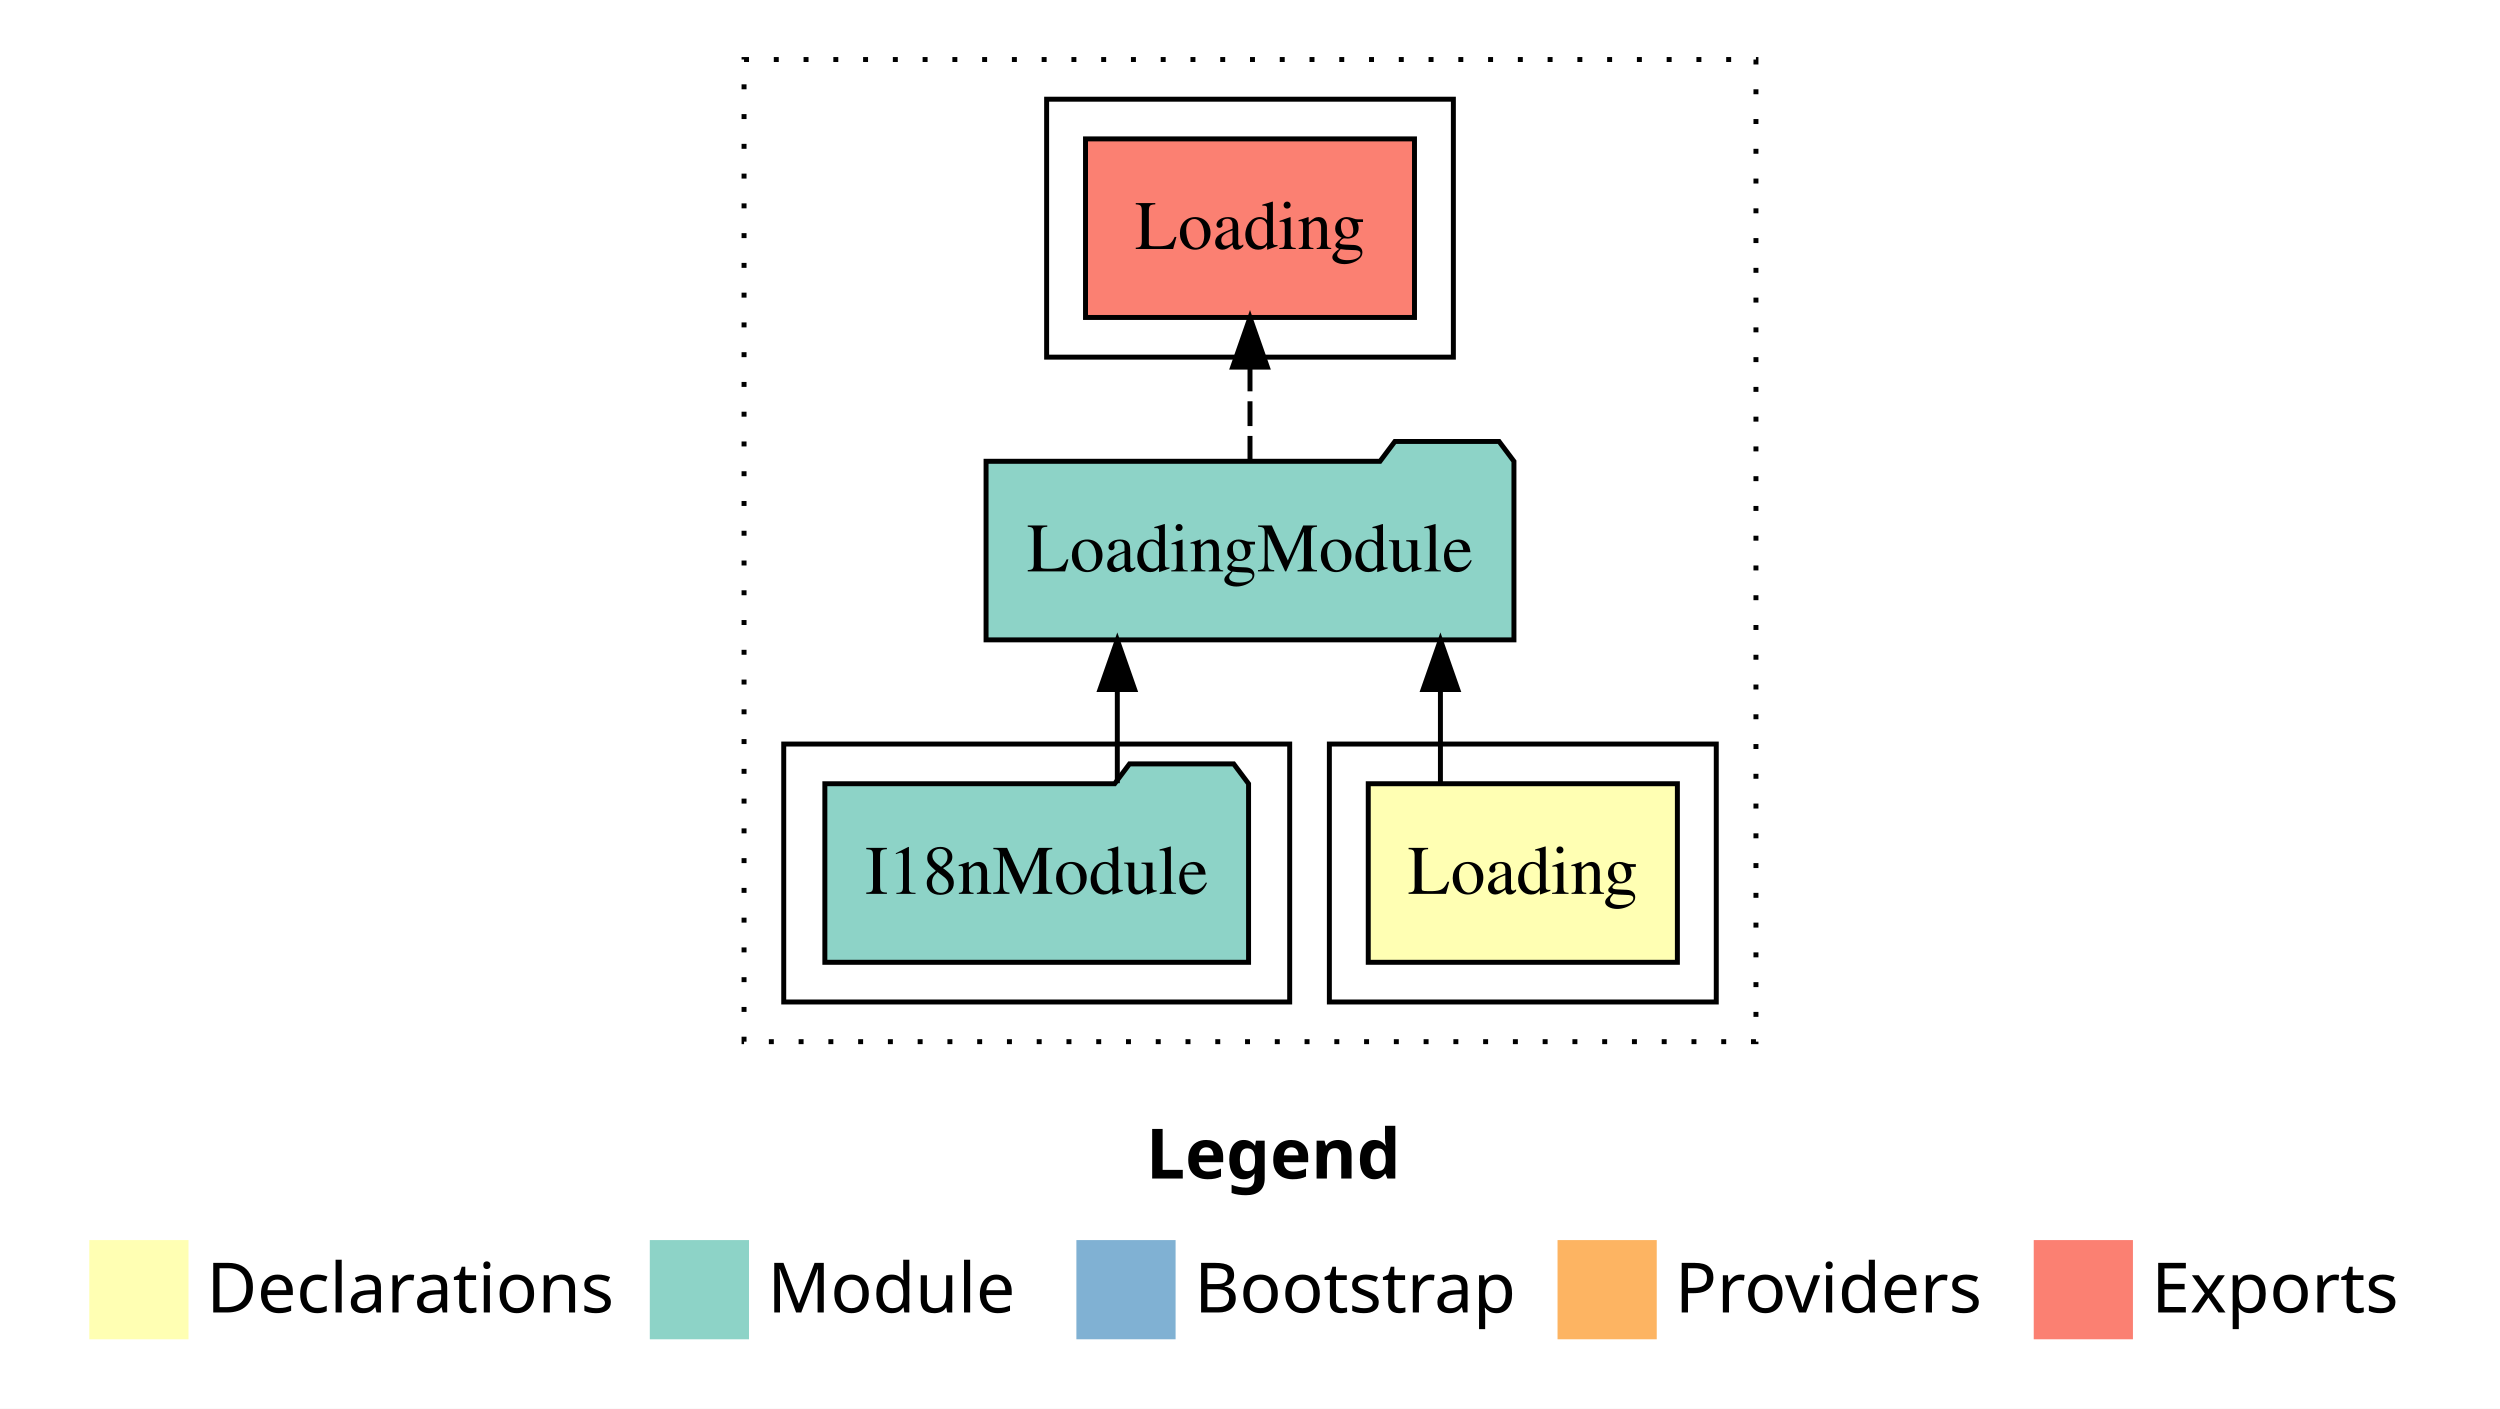
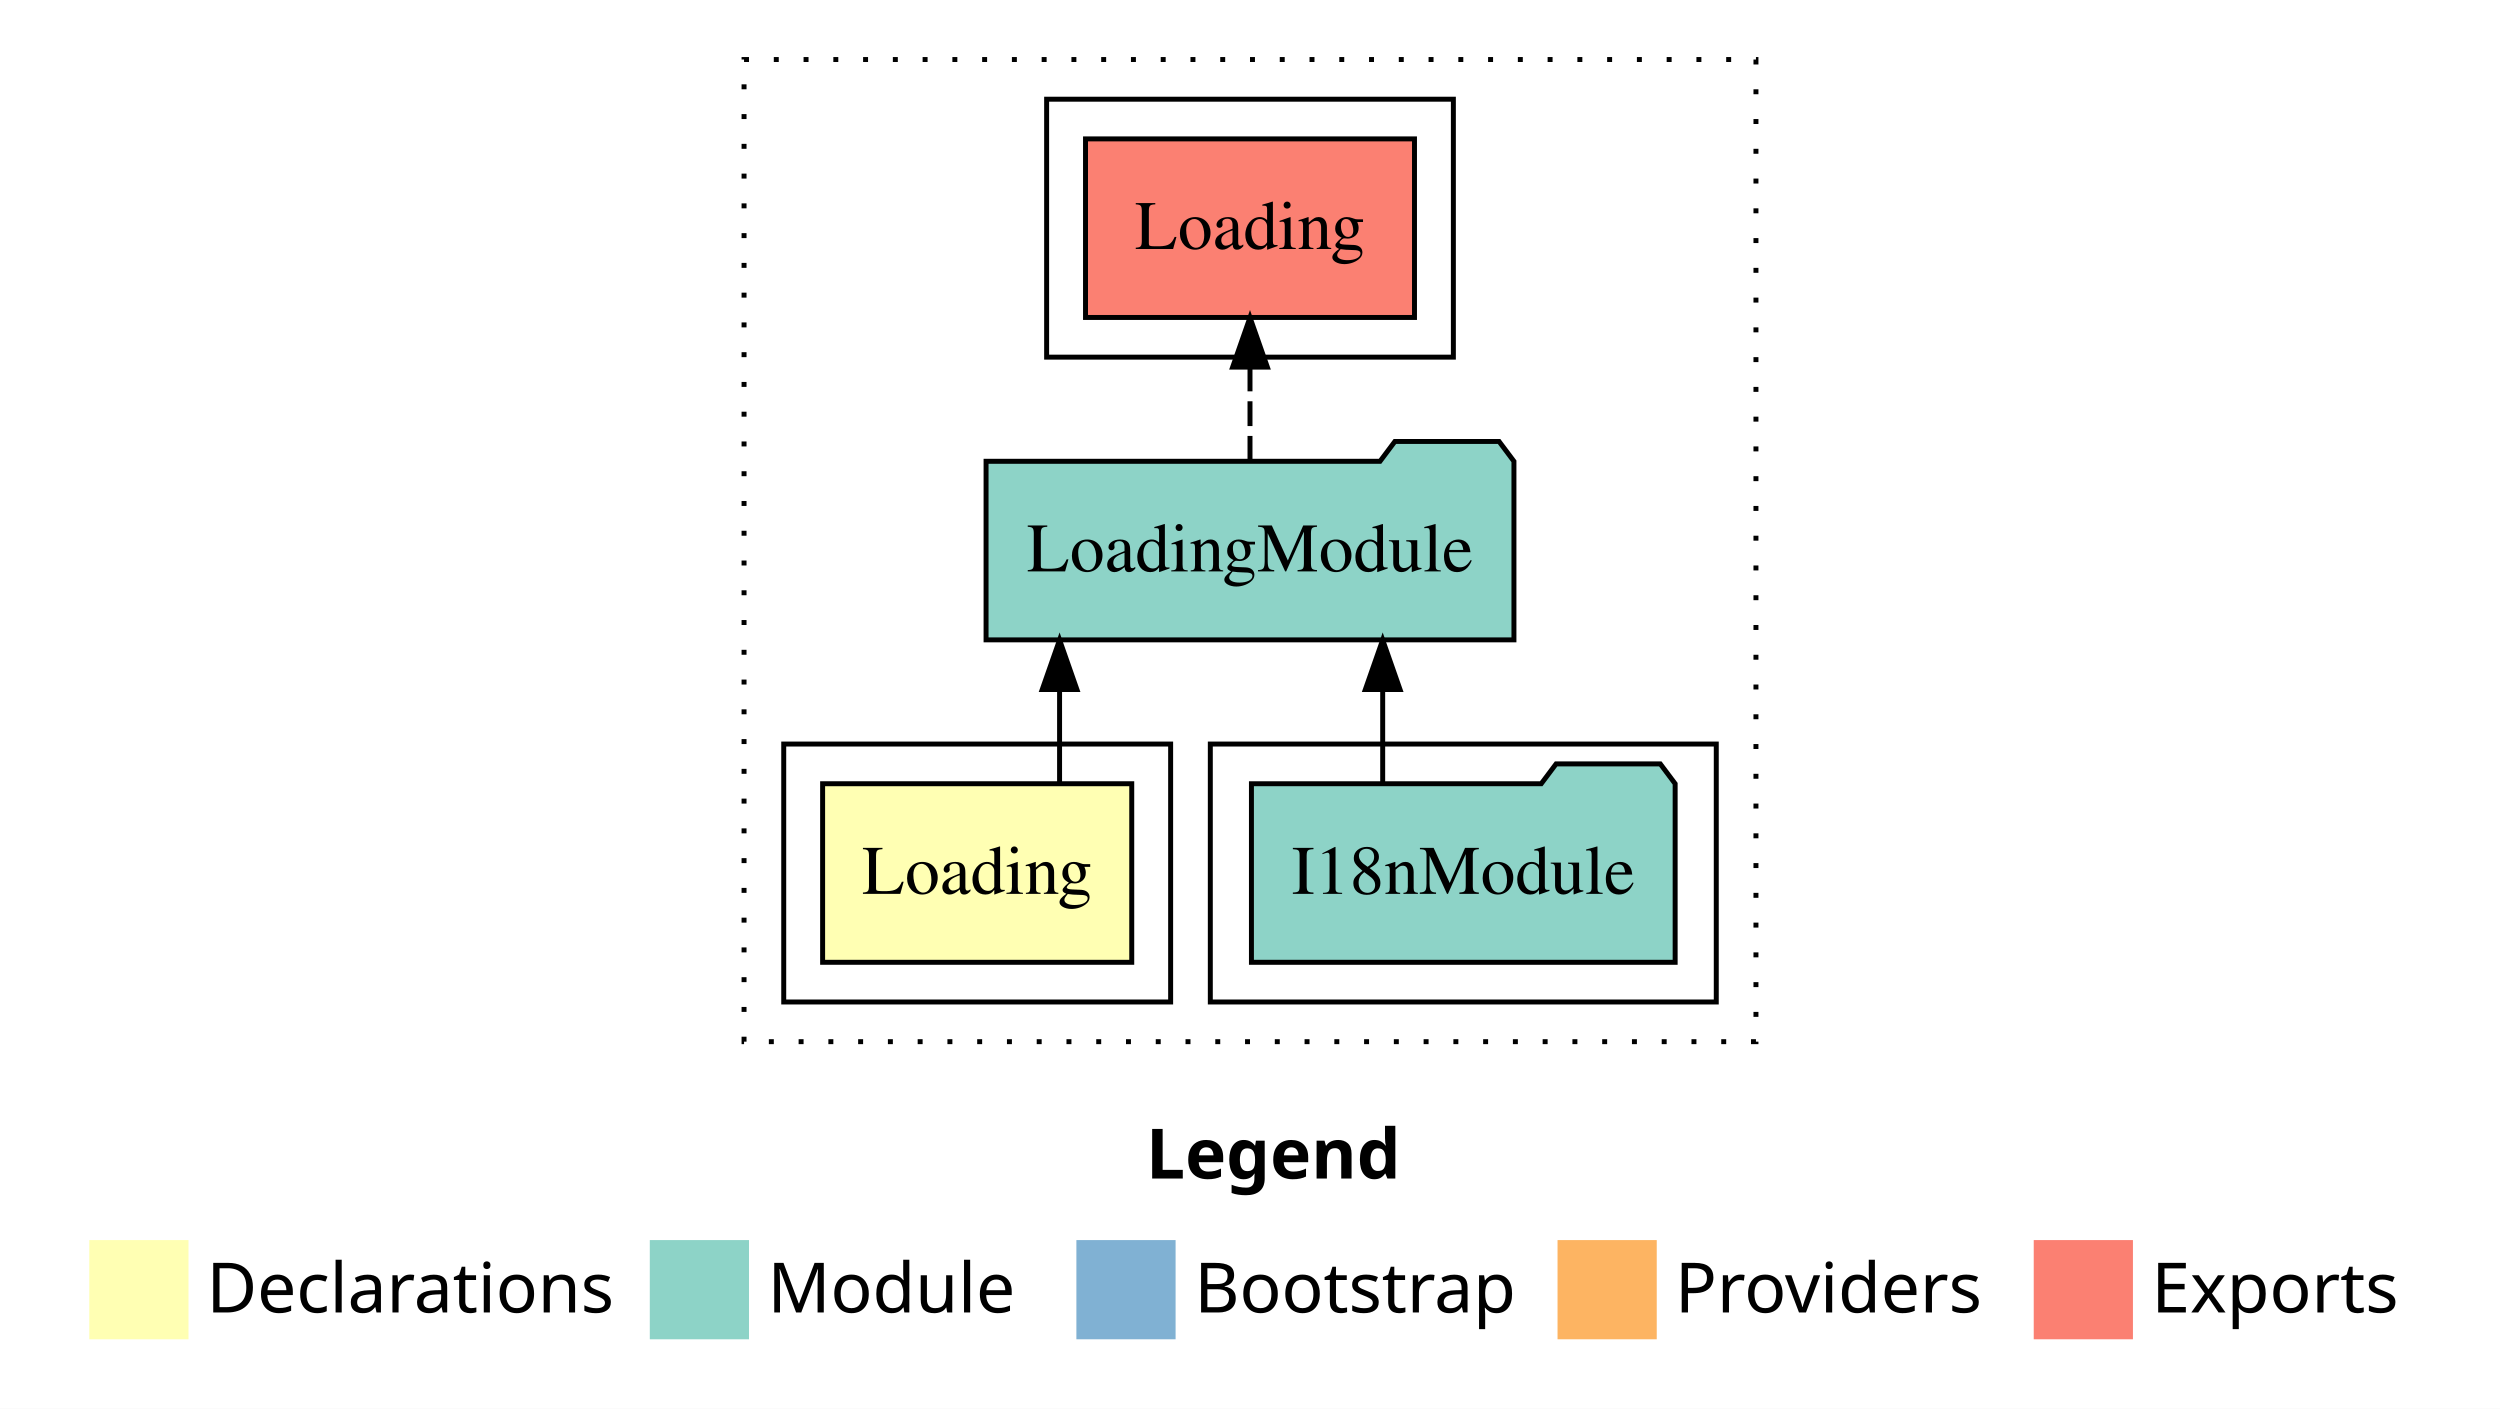
<svg xmlns="http://www.w3.org/2000/svg" width="504pt" height="284pt" viewBox="0.00 0.00 504.00 284.00">
  <g id="graph0" class="graph" transform="scale(1 1) rotate(0) translate(4 280)">
    <polygon fill="white" stroke="transparent" points="-4,4 -4,-280 500,-280 500,4 -4,4" />
    <text text-anchor="start" x="227.01" y="-42.4" font-family="Times-12" font-weight="bold" font-size="14.00">Legend</text>
    <polygon fill="#ffffb3" stroke="transparent" points="14,-10 14,-30 34,-30 34,-10 14,-10" />
    <text text-anchor="start" x="37.63" y="-15.4" font-family="Times-12" font-size="14.00">  Declarations</text>
    <polygon fill="#8dd3c7" stroke="transparent" points="127,-10 127,-30 147,-30 147,-10 127,-10" />
    <text text-anchor="start" x="150.73" y="-15.4" font-family="Times-12" font-size="14.00">  Module</text>
    <polygon fill="#80b1d3" stroke="transparent" points="213,-10 213,-30 233,-30 233,-10 213,-10" />
    <text text-anchor="start" x="236.78" y="-15.4" font-family="Times-12" font-size="14.00">  Bootstrap</text>
    <polygon fill="#fdb462" stroke="transparent" points="310,-10 310,-30 330,-30 330,-10 310,-10" />
    <text text-anchor="start" x="333.67" y="-15.4" font-family="Times-12" font-size="14.00">  Providers</text>
    <polygon fill="#fb8072" stroke="transparent" points="406,-10 406,-30 426,-30 426,-10 406,-10" />
    <text text-anchor="start" x="429.73" y="-15.4" font-family="Times-12" font-size="14.00">  Exports</text>
    <g id="clust1" class="cluster">
      <polygon fill="none" stroke="black" stroke-dasharray="1,5" points="146,-70 146,-268 350,-268 350,-70 146,-70" />
    </g>
+     <g id="clust4" class="cluster">
+       <polygon fill="none" stroke="black" points="240,-78 240,-130 342,-130 342,-78 240,-78" />
+     </g>
    <g id="clust2" class="cluster">
-       <polygon fill="none" stroke="black" points="264,-78 264,-130 342,-130 342,-78 264,-78" />
-     </g>
-     <g id="clust4" class="cluster">
-       <polygon fill="none" stroke="black" points="154,-78 154,-130 256,-130 256,-78 154,-78" />
+       <polygon fill="none" stroke="black" points="154,-78 154,-130 232,-130 232,-78 154,-78" />
    </g>
    <g id="clust5" class="cluster">
      <polygon fill="none" stroke="black" points="207,-208 207,-260 289,-260 289,-208 207,-208" />
    </g>
    <g id="node1" class="node">
-       <polygon fill="#ffffb3" stroke="black" points="334.16,-122 271.84,-122 271.84,-86 334.16,-86 334.16,-122" />
-       <text text-anchor="middle" x="303" y="-99.8" font-family="Times,serif" font-size="14.00">Loading</text>
+       <polygon fill="#ffffb3" stroke="black" points="224.16,-122 161.84,-122 161.84,-86 224.16,-86 224.16,-122" />
+       <text text-anchor="middle" x="193" y="-99.8" font-family="Times,serif" font-size="14.00">Loading</text>
    </g>
    <g id="node2" class="node">
      <polygon fill="#8dd3c7" stroke="black" points="301.21,-187 298.21,-191 277.21,-191 274.21,-187 194.79,-187 194.79,-151 301.21,-151 301.21,-187" />
      <text text-anchor="middle" x="248" y="-164.8" font-family="Times,serif" font-size="14.00">LoadingModule</text>
    </g>
    <g id="edge1" class="edge">
-       <path fill="none" stroke="black" d="M286.39,-122.11C286.39,-122.11 286.39,-140.99 286.39,-140.99" />
-       <polygon fill="black" stroke="black" points="282.89,-140.99 286.39,-150.99 289.89,-140.99 282.89,-140.99" />
+       <path fill="none" stroke="black" d="M209.61,-122.11C209.61,-122.11 209.61,-140.99 209.61,-140.99" />
+       <polygon fill="black" stroke="black" points="206.11,-140.99 209.61,-150.99 213.11,-140.99 206.11,-140.99" />
    </g>
    <g id="node4" class="node">
      <polygon fill="#fb8072" stroke="black" points="281.16,-252 214.84,-252 214.84,-216 281.16,-216 281.16,-252" />
      <text text-anchor="middle" x="248" y="-229.8" font-family="Times,serif" font-size="14.00">Loading </text>
    </g>
    <g id="edge3" class="edge">
      <path fill="none" stroke="black" stroke-dasharray="5,2" d="M248,-187.11C248,-187.11 248,-205.99 248,-205.99" />
      <polygon fill="black" stroke="black" points="244.5,-205.99 248,-215.99 251.5,-205.99 244.5,-205.99" />
    </g>
    <g id="node3" class="node">
-       <polygon fill="#8dd3c7" stroke="black" points="247.71,-122 244.71,-126 223.71,-126 220.71,-122 162.29,-122 162.29,-86 247.71,-86 247.71,-122" />
-       <text text-anchor="middle" x="205" y="-99.8" font-family="Times,serif" font-size="14.00">I18nModule</text>
+       <polygon fill="#8dd3c7" stroke="black" points="333.71,-122 330.71,-126 309.71,-126 306.71,-122 248.29,-122 248.29,-86 333.71,-86 333.71,-122" />
+       <text text-anchor="middle" x="291" y="-99.8" font-family="Times,serif" font-size="14.00">I18nModule</text>
    </g>
    <g id="edge2" class="edge">
-       <path fill="none" stroke="black" d="M221.25,-122.11C221.25,-122.11 221.25,-140.99 221.25,-140.99" />
-       <polygon fill="black" stroke="black" points="217.75,-140.99 221.25,-150.99 224.75,-140.99 217.75,-140.99" />
+       <path fill="none" stroke="black" d="M274.75,-122.11C274.75,-122.11 274.75,-140.99 274.75,-140.99" />
+       <polygon fill="black" stroke="black" points="271.25,-140.99 274.75,-150.99 278.25,-140.99 271.25,-140.99" />
    </g>
  </g>
</svg>
